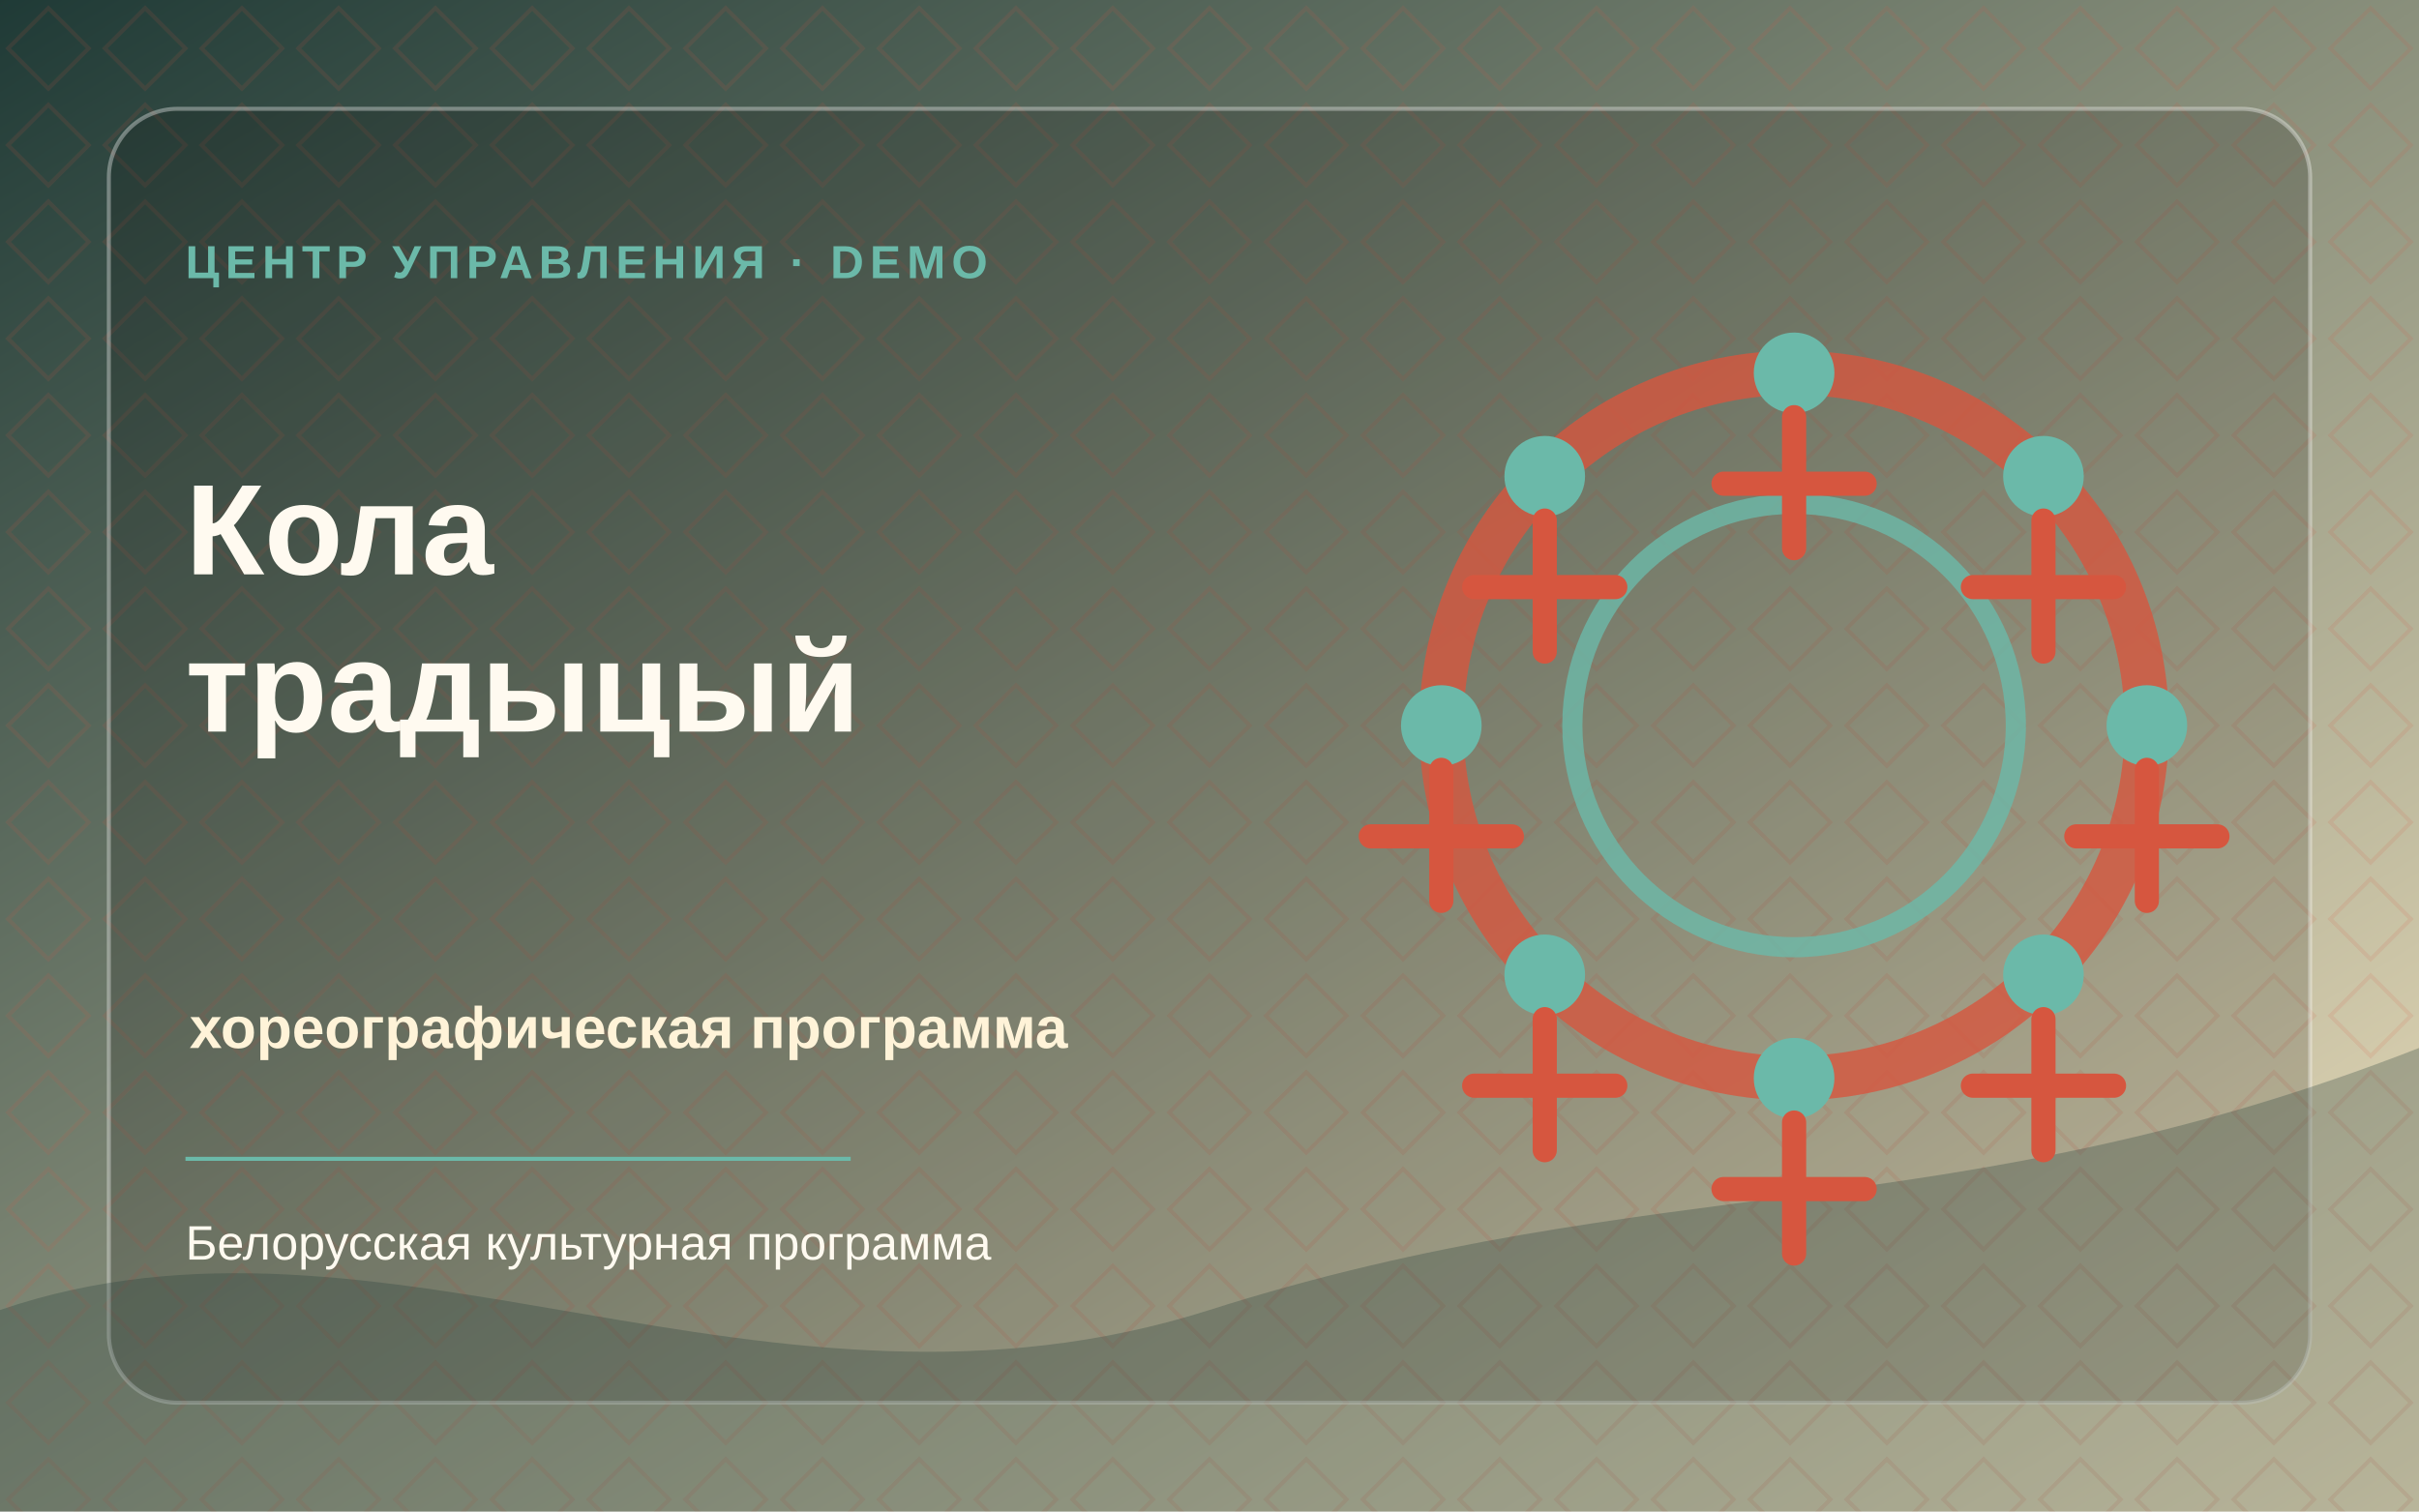
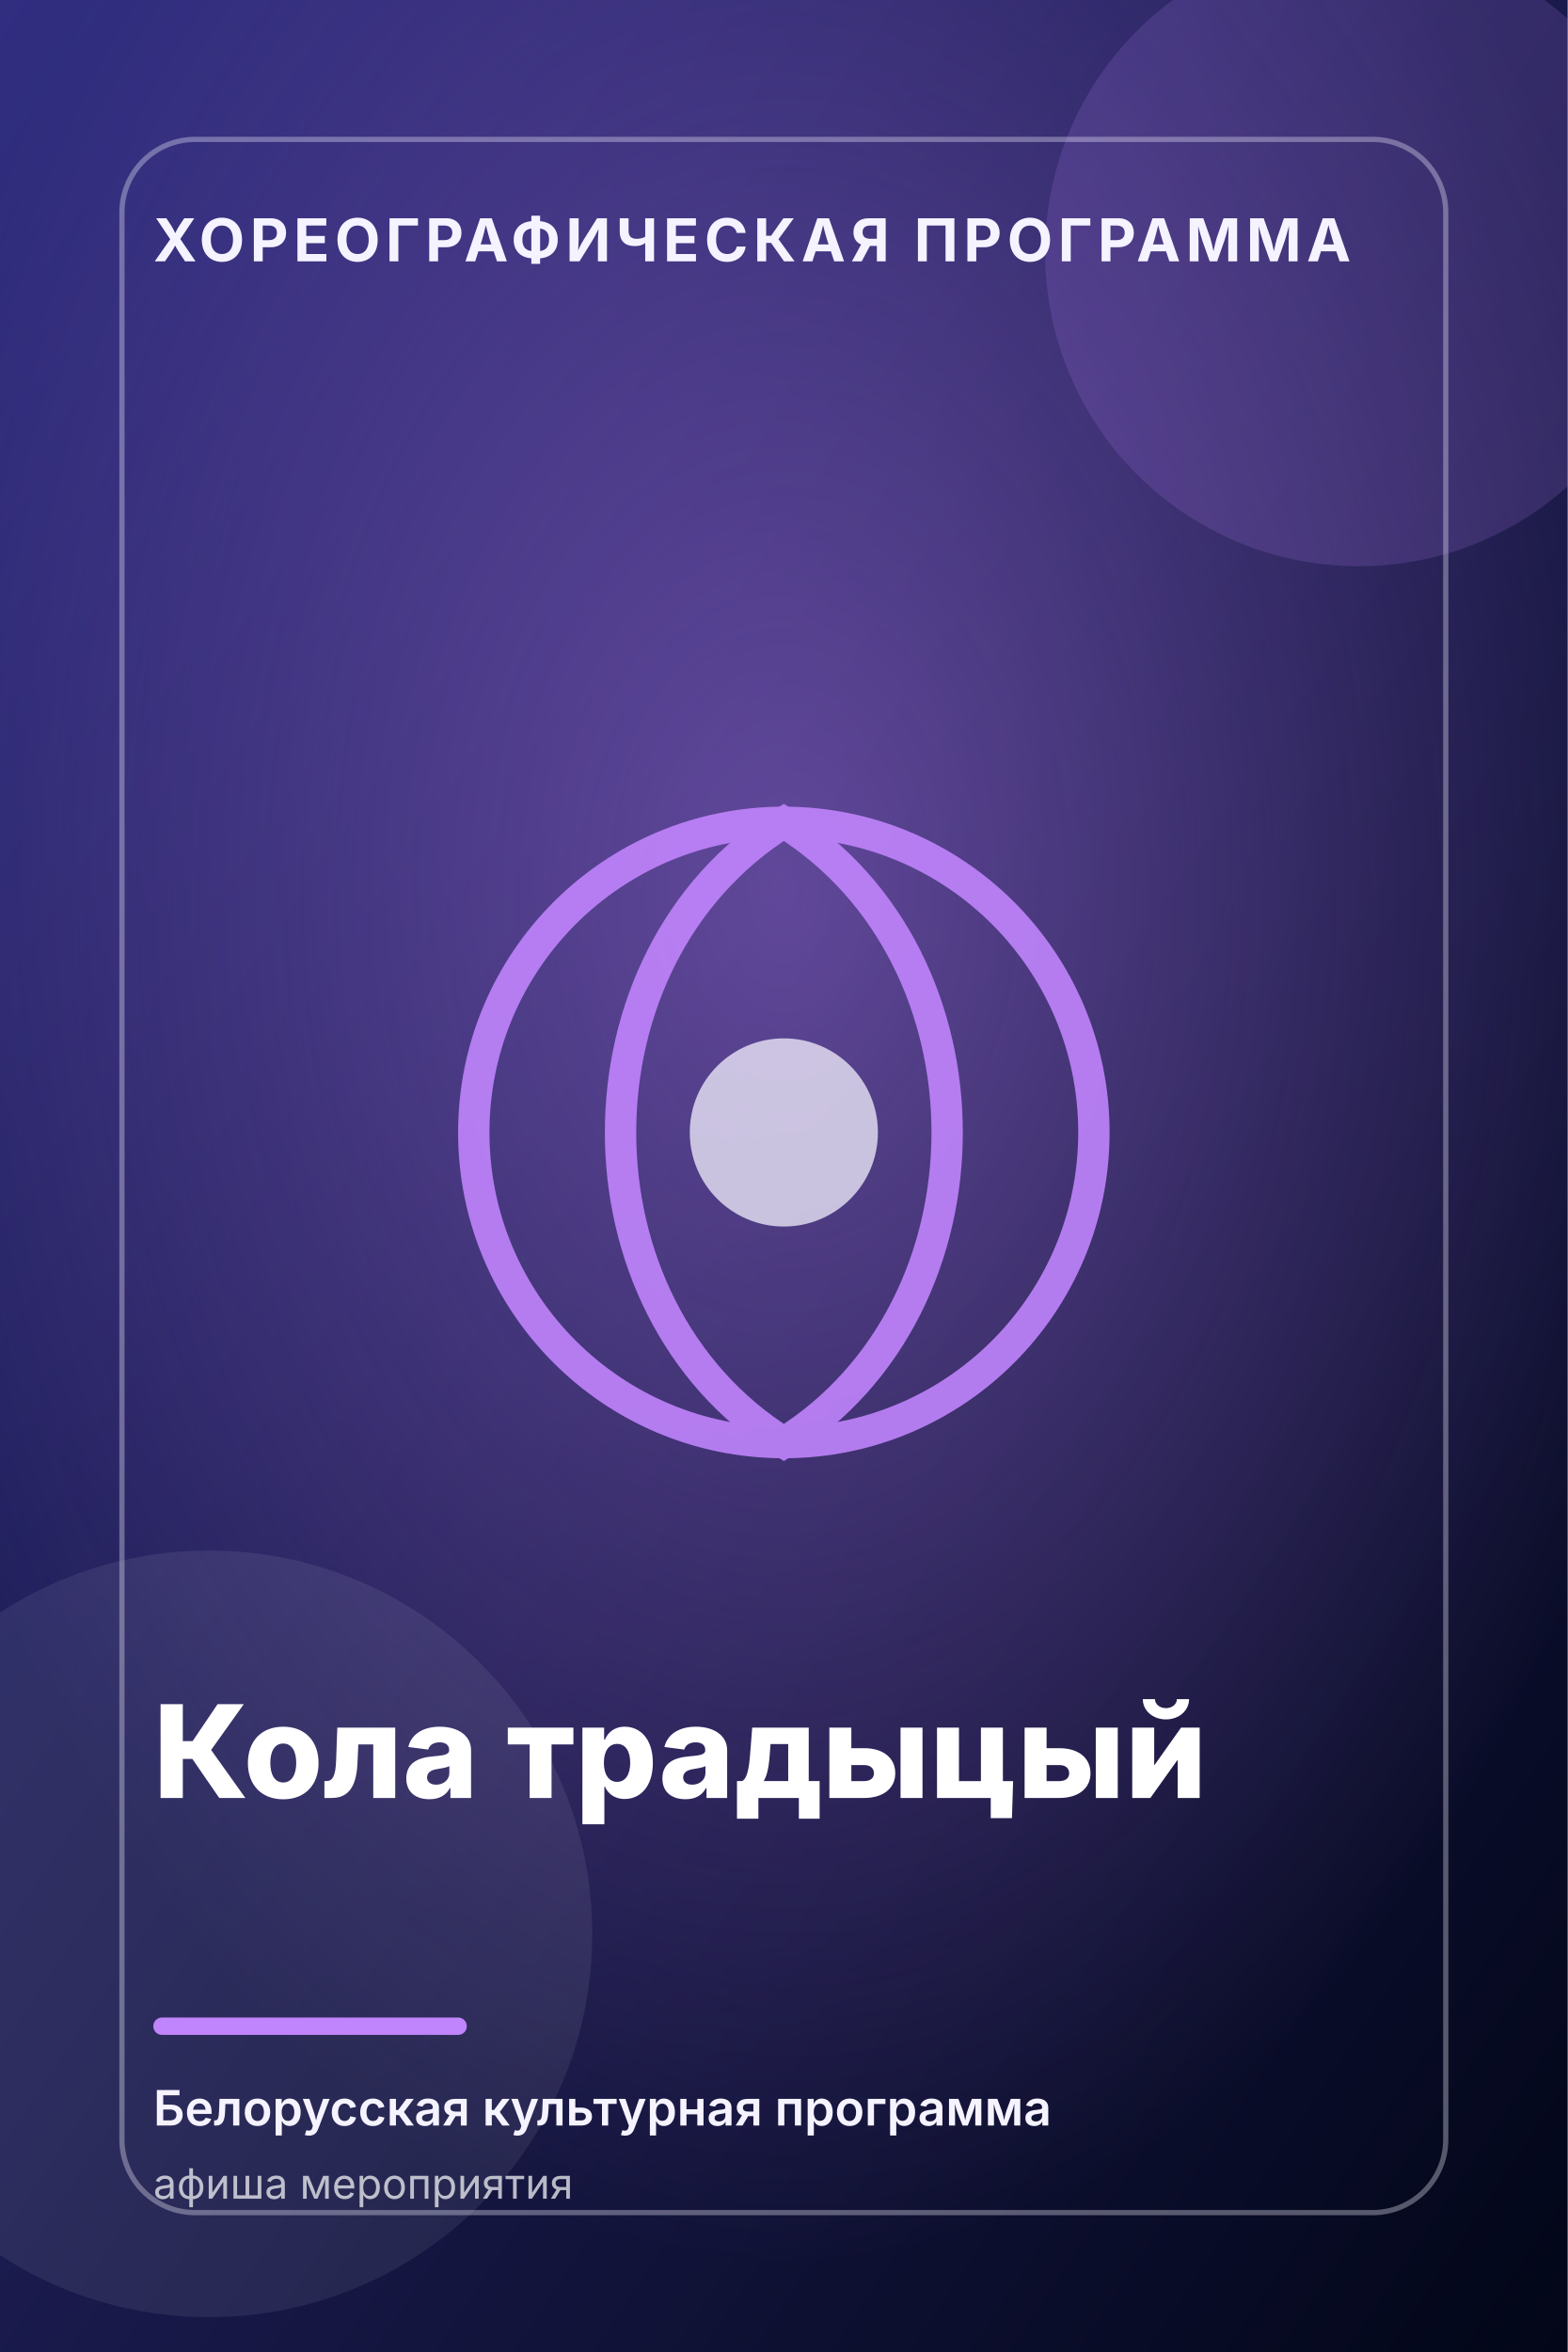
- <svg xmlns="http://www.w3.org/2000/svg" width="1200" height="750" viewBox="0 0 1200 750" role="img" aria-label="Кола традыцый">
+ <svg xmlns="http://www.w3.org/2000/svg" width="900" height="1350" viewBox="0 0 900 1350" role="img" aria-labelledby="title desc">
  <defs>
    <linearGradient id="bg" x1="0" y1="0" x2="1" y2="1">
-       <stop offset="0" stop-color="#1f3a36" />
-       <stop offset="1" stop-color="#f4e5c1" />
+       <stop offset="0" stop-color="#312e81" />
+       <stop offset="1" stop-color="#020617" />
    </linearGradient>
-     <pattern id="orn" width="48" height="48" patternUnits="userSpaceOnUse">
-       <path d="M24 4 L44 24 L24 44 L4 24 Z" fill="none" stroke="#d6563f" stroke-width="2" opacity="0.22" />
-     </pattern>
+     <radialGradient id="glow" cx="50%" cy="38%" r="58%">
+       <stop offset="0" stop-color="#c084fc" stop-opacity="0.42" />
+       <stop offset="1" stop-color="#c084fc" stop-opacity="0" />
+     </radialGradient>
  </defs>
-   <rect width="1200" height="750" fill="url(#bg)" />
-   <rect width="1200" height="750" fill="url(#orn)" opacity="0.55" />
-   <rect x="54" y="54" width="1092" height="642" rx="34" fill="rgba(0,0,0,0.16)" stroke="rgba(255,255,255,0.35)" stroke-width="2" />
-   <path d="M0 650 C190 585 380 720 600 650 C820 580 970 610 1200 520 V750 H0 Z" fill="#1f3a36" opacity="0.28" />
-   <circle cx="890" cy="360" r="175" fill="none" stroke="#d6563f" stroke-width="22" opacity="0.8" />
-   <circle cx="890" cy="360" r="110" fill="none" stroke="#6bb9a9" stroke-width="10" opacity="0.8" />
-   <g transform="translate(1065.0 360.0)">
-     <circle r="20" fill="#6bb9a9" />
-     <path d="M0 22 v65 M-35 55 H35" stroke="#d6563f" stroke-width="12" stroke-linecap="round" />
+   <rect width="900" height="1350" fill="url(#bg)" />
+   <rect width="900" height="1350" fill="url(#glow)" />
+   <circle cx="780" cy="145" r="180" fill="#c084fc" opacity="0.16" />
+   <circle cx="120" cy="1110" r="220" fill="#f5f3ff" opacity="0.08" />
+   <g fill="none" stroke="#c084fc" stroke-width="18" opacity="0.9">
+     <circle cx="450" cy="650" r="178" />
+     <path d="M450 472 C575 550 575 750 450 828 C325 750 325 550 450 472 Z" />
+     <circle cx="450" cy="650" r="54" fill="#f5f3ff" stroke="none" opacity="0.82" />
  </g>
-   <g transform="translate(1013.7 483.7)">
-     <circle r="20" fill="#6bb9a9" />
-     <path d="M0 22 v65 M-35 55 H35" stroke="#d6563f" stroke-width="12" stroke-linecap="round" />
-   </g>
-   <g transform="translate(890.0 535.0)">
-     <circle r="20" fill="#6bb9a9" />
-     <path d="M0 22 v65 M-35 55 H35" stroke="#d6563f" stroke-width="12" stroke-linecap="round" />
-   </g>
-   <g transform="translate(766.3 483.7)">
-     <circle r="20" fill="#6bb9a9" />
-     <path d="M0 22 v65 M-35 55 H35" stroke="#d6563f" stroke-width="12" stroke-linecap="round" />
-   </g>
-   <g transform="translate(715.0 360.0)">
-     <circle r="20" fill="#6bb9a9" />
-     <path d="M0 22 v65 M-35 55 H35" stroke="#d6563f" stroke-width="12" stroke-linecap="round" />
-   </g>
-   <g transform="translate(766.3 236.3)">
-     <circle r="20" fill="#6bb9a9" />
-     <path d="M0 22 v65 M-35 55 H35" stroke="#d6563f" stroke-width="12" stroke-linecap="round" />
-   </g>
-   <g transform="translate(890.0 185.0)">
-     <circle r="20" fill="#6bb9a9" />
-     <path d="M0 22 v65 M-35 55 H35" stroke="#d6563f" stroke-width="12" stroke-linecap="round" />
-   </g>
-   <g transform="translate(1013.7 236.3)">
-     <circle r="20" fill="#6bb9a9" />
-     <path d="M0 22 v65 M-35 55 H35" stroke="#d6563f" stroke-width="12" stroke-linecap="round" />
-   </g>
-   <text x="92" y="138" font-family="Arial, sans-serif" font-size="23" font-weight="700" letter-spacing="3" fill="#6bb9a9">ЦЕНТР УПРАВЛЕНИЯ · DEMO</text>
-   <text x="92" y="285" font-family="Arial, sans-serif" font-size="64" font-weight="800" fill="#fffaf0">Кола</text>
-   <text x="92" y="363" font-family="Arial, sans-serif" font-size="64" font-weight="800" fill="#fffaf0">традыцый</text>
-   <text x="94" y="520" font-family="Arial, sans-serif" font-size="29" font-weight="600" fill="#fff3d8">хореографическая программа</text>
-   <rect x="92" y="574" width="330" height="2" fill="#6bb9a9" />
-   <text x="92" y="625" font-family="Arial, sans-serif" font-size="24" fill="#fffaf0">Белорусская культурная программа</text>
+   <rect x="70" y="80" width="760" height="1190" rx="42" fill="none" stroke="#f5f3ff" stroke-opacity="0.34" stroke-width="3" />
+   <text x="88" y="150" fill="#f5f3ff" font-family="Inter, Arial, sans-serif" font-size="34" font-weight="700" letter-spacing="3">ХОРЕОГРАФИЧЕСКАЯ ПРОГРАММА</text>
+   <text x="88" y="1032" fill="#ffffff" font-family="Inter, Arial, sans-serif" font-size="74" font-weight="800">
+     <tspan x="88" dy="0">Кола традыцый</tspan>
+     <tspan x="88" dy="86" />
+   </text>
+   <rect x="88" y="1158" width="180" height="10" rx="5" fill="#c084fc" />
+   <text x="88" y="1220" fill="#f5f3ff" font-family="Inter, Arial, sans-serif" font-size="28" font-weight="600">Белорусская культурная программа</text>
+   <text x="88" y="1262" fill="#ffffff" fill-opacity="0.70" font-family="Inter, Arial, sans-serif" font-size="24">афиша мероприятия</text>
</svg>
